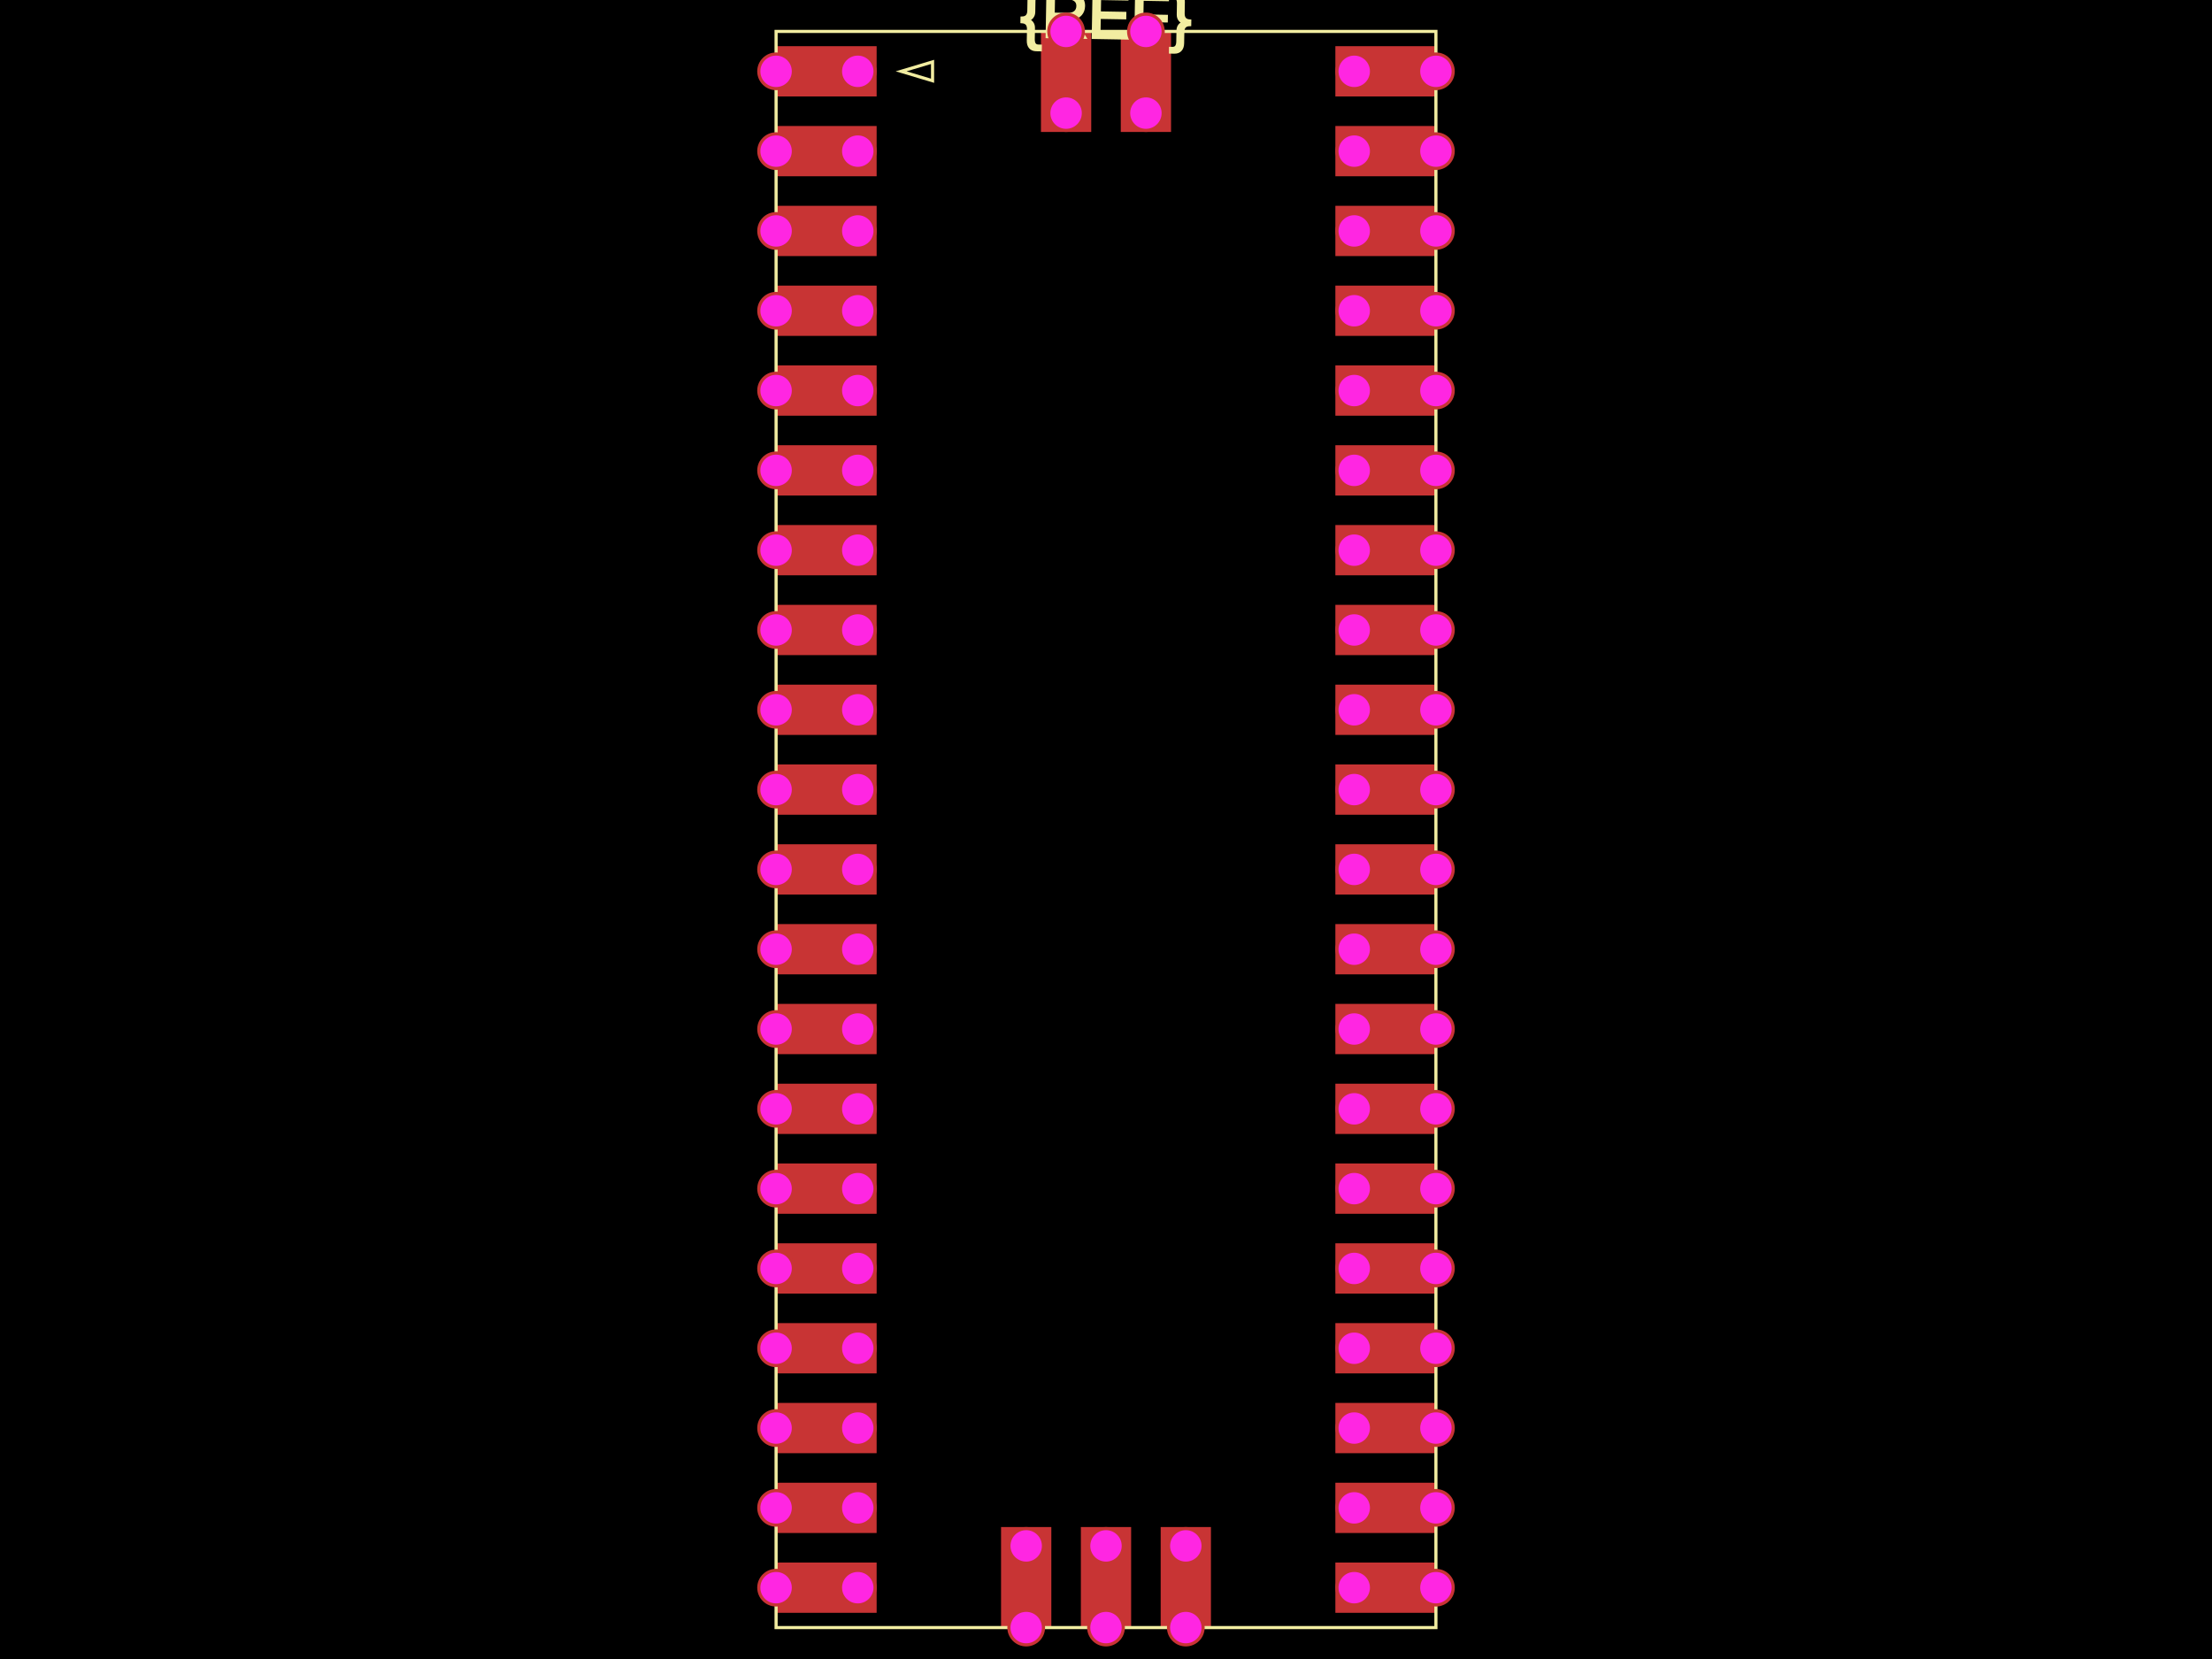
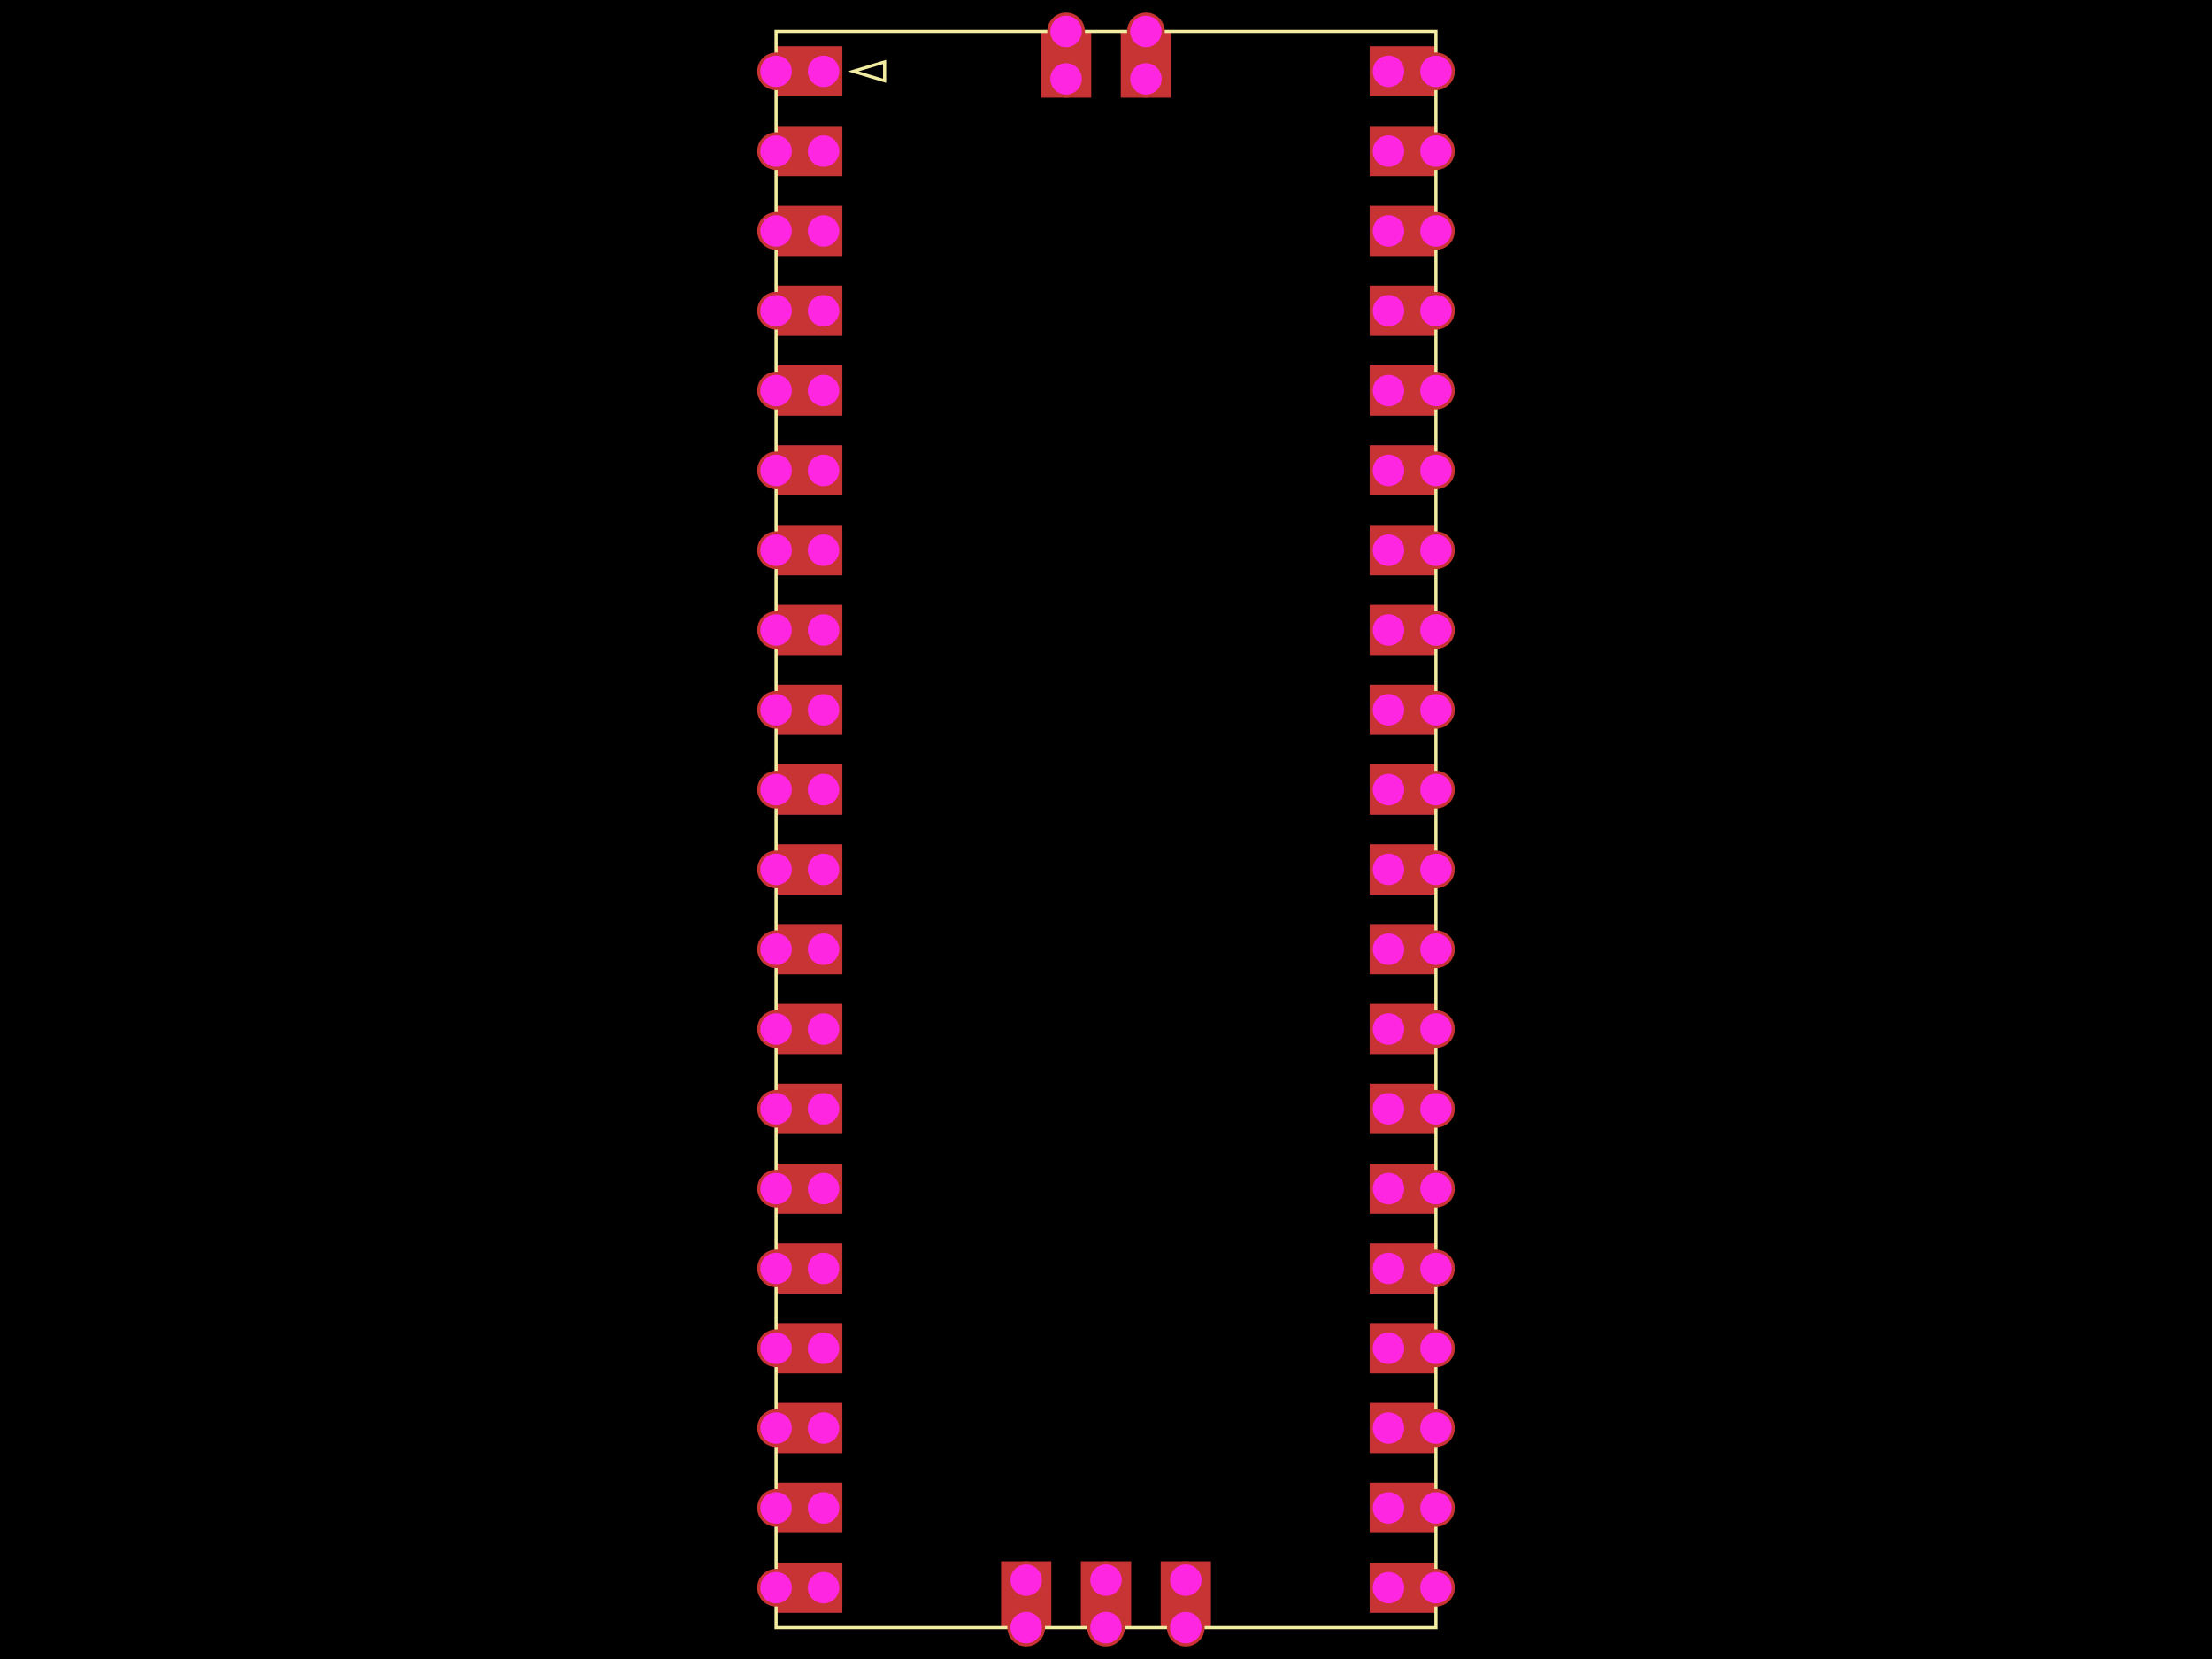
<svg xmlns="http://www.w3.org/2000/svg" width="800" height="600">
  <style>
              .boundary { fill: #000; }
              .pcb-board { fill: none; }
              .pcb-trace { fill: none; }
              .pcb-hole-outer { fill: rgb(200, 52, 52); }
              .pcb-hole-inner { fill: rgb(255, 38, 226); }
              .pcb-pad { }
              .pcb-boundary { fill: none; stroke: #fff; stroke-width: 0.3; }
              .pcb-silkscreen { fill: none; }
              .pcb-silkscreen-top { stroke: #f2eda1; }
              .pcb-silkscreen-bottom { stroke: #f2eda1; }
              .pcb-silkscreen-text { fill: #f2eda1; }
            </style>
  <rect class="boundary" x="0" y="0" width="800" height="600" />
  <rect class="pcb-boundary" x="280.682" y="11.364" width="238.636" height="577.273" />
-   <rect class="pcb-pad" fill="rgb(200, 52, 52)" x="482.955" y="565.114" width="36.364" height="18.182" />
-   <rect class="pcb-pad" fill="rgb(200, 52, 52)" x="482.955" y="536.25" width="36.364" height="18.182" />
-   <rect class="pcb-pad" fill="rgb(200, 52, 52)" x="482.955" y="507.386" width="36.364" height="18.182" />
-   <rect class="pcb-pad" fill="rgb(200, 52, 52)" x="482.955" y="478.523" width="36.364" height="18.182" />
-   <rect class="pcb-pad" fill="rgb(200, 52, 52)" x="482.955" y="449.659" width="36.364" height="18.182" />
-   <rect class="pcb-pad" fill="rgb(200, 52, 52)" x="482.955" y="420.795" width="36.364" height="18.182" />
-   <rect class="pcb-pad" fill="rgb(200, 52, 52)" x="482.955" y="391.932" width="36.364" height="18.182" />
-   <rect class="pcb-pad" fill="rgb(200, 52, 52)" x="482.955" y="363.068" width="36.364" height="18.182" />
-   <rect class="pcb-pad" fill="rgb(200, 52, 52)" x="482.955" y="334.205" width="36.364" height="18.182" />
-   <rect class="pcb-pad" fill="rgb(200, 52, 52)" x="482.955" y="305.341" width="36.364" height="18.182" />
-   <rect class="pcb-pad" fill="rgb(200, 52, 52)" x="482.955" y="276.477" width="36.364" height="18.182" />
-   <rect class="pcb-pad" fill="rgb(200, 52, 52)" x="482.955" y="247.614" width="36.364" height="18.182" />
-   <rect class="pcb-pad" fill="rgb(200, 52, 52)" x="482.955" y="218.75" width="36.364" height="18.182" />
-   <rect class="pcb-pad" fill="rgb(200, 52, 52)" x="482.955" y="189.886" width="36.364" height="18.182" />
-   <rect class="pcb-pad" fill="rgb(200, 52, 52)" x="482.955" y="161.023" width="36.364" height="18.182" />
-   <rect class="pcb-pad" fill="rgb(200, 52, 52)" x="482.955" y="132.159" width="36.364" height="18.182" />
-   <rect class="pcb-pad" fill="rgb(200, 52, 52)" x="482.955" y="103.295" width="36.364" height="18.182" />
-   <rect class="pcb-pad" fill="rgb(200, 52, 52)" x="482.955" y="74.432" width="36.364" height="18.182" />
-   <rect class="pcb-pad" fill="rgb(200, 52, 52)" x="482.955" y="45.568" width="36.364" height="18.182" />
-   <rect class="pcb-pad" fill="rgb(200, 52, 52)" x="482.955" y="16.705" width="36.364" height="18.182" />
-   <rect class="pcb-pad" fill="rgb(200, 52, 52)" x="280.682" y="565.114" width="36.364" height="18.182" />
-   <rect class="pcb-pad" fill="rgb(200, 52, 52)" x="280.682" y="536.25" width="36.364" height="18.182" />
-   <rect class="pcb-pad" fill="rgb(200, 52, 52)" x="280.682" y="507.386" width="36.364" height="18.182" />
-   <rect class="pcb-pad" fill="rgb(200, 52, 52)" x="280.682" y="478.523" width="36.364" height="18.182" />
-   <rect class="pcb-pad" fill="rgb(200, 52, 52)" x="280.682" y="449.659" width="36.364" height="18.182" />
-   <rect class="pcb-pad" fill="rgb(200, 52, 52)" x="280.682" y="420.795" width="36.364" height="18.182" />
-   <rect class="pcb-pad" fill="rgb(200, 52, 52)" x="280.682" y="391.932" width="36.364" height="18.182" />
-   <rect class="pcb-pad" fill="rgb(200, 52, 52)" x="280.682" y="363.068" width="36.364" height="18.182" />
-   <rect class="pcb-pad" fill="rgb(200, 52, 52)" x="280.682" y="334.205" width="36.364" height="18.182" />
-   <rect class="pcb-pad" fill="rgb(200, 52, 52)" x="280.682" y="305.341" width="36.364" height="18.182" />
-   <rect class="pcb-pad" fill="rgb(200, 52, 52)" x="280.682" y="276.477" width="36.364" height="18.182" />
-   <rect class="pcb-pad" fill="rgb(200, 52, 52)" x="280.682" y="247.614" width="36.364" height="18.182" />
-   <rect class="pcb-pad" fill="rgb(200, 52, 52)" x="280.682" y="218.75" width="36.364" height="18.182" />
-   <rect class="pcb-pad" fill="rgb(200, 52, 52)" x="280.682" y="189.886" width="36.364" height="18.182" />
-   <rect class="pcb-pad" fill="rgb(200, 52, 52)" x="280.682" y="161.023" width="36.364" height="18.182" />
-   <rect class="pcb-pad" fill="rgb(200, 52, 52)" x="280.682" y="132.159" width="36.364" height="18.182" />
-   <rect class="pcb-pad" fill="rgb(200, 52, 52)" x="280.682" y="103.295" width="36.364" height="18.182" />
-   <rect class="pcb-pad" fill="rgb(200, 52, 52)" x="280.682" y="74.432" width="36.364" height="18.182" />
-   <rect class="pcb-pad" fill="rgb(200, 52, 52)" x="280.682" y="45.568" width="36.364" height="18.182" />
-   <rect class="pcb-pad" fill="rgb(200, 52, 52)" x="280.682" y="16.705" width="36.364" height="18.182" />
-   <rect class="pcb-pad" fill="rgb(200, 52, 52)" x="376.477" y="11.364" width="18.182" height="36.364" />
-   <rect class="pcb-pad" fill="rgb(200, 52, 52)" x="405.341" y="11.364" width="18.182" height="36.364" />
-   <rect class="pcb-pad" fill="rgb(200, 52, 52)" x="362.045" y="552.273" width="18.182" height="36.364" />
-   <rect class="pcb-pad" fill="rgb(200, 52, 52)" x="390.909" y="552.273" width="18.182" height="36.364" />
-   <rect class="pcb-pad" fill="rgb(200, 52, 52)" x="419.773" y="552.273" width="18.182" height="36.364" />
+   <rect class="pcb-pad" fill="rgb(200, 52, 52)" x="495.341" y="565.114" width="23.977" height="18.182" />
+   <rect class="pcb-pad" fill="rgb(200, 52, 52)" x="495.341" y="536.25" width="23.977" height="18.182" />
+   <rect class="pcb-pad" fill="rgb(200, 52, 52)" x="495.341" y="507.386" width="23.977" height="18.182" />
+   <rect class="pcb-pad" fill="rgb(200, 52, 52)" x="495.341" y="478.523" width="23.977" height="18.182" />
+   <rect class="pcb-pad" fill="rgb(200, 52, 52)" x="495.341" y="449.659" width="23.977" height="18.182" />
+   <rect class="pcb-pad" fill="rgb(200, 52, 52)" x="495.341" y="420.795" width="23.977" height="18.182" />
+   <rect class="pcb-pad" fill="rgb(200, 52, 52)" x="495.341" y="391.932" width="23.977" height="18.182" />
+   <rect class="pcb-pad" fill="rgb(200, 52, 52)" x="495.341" y="363.068" width="23.977" height="18.182" />
+   <rect class="pcb-pad" fill="rgb(200, 52, 52)" x="495.341" y="334.205" width="23.977" height="18.182" />
+   <rect class="pcb-pad" fill="rgb(200, 52, 52)" x="495.341" y="305.341" width="23.977" height="18.182" />
+   <rect class="pcb-pad" fill="rgb(200, 52, 52)" x="495.341" y="276.477" width="23.977" height="18.182" />
+   <rect class="pcb-pad" fill="rgb(200, 52, 52)" x="495.341" y="247.614" width="23.977" height="18.182" />
+   <rect class="pcb-pad" fill="rgb(200, 52, 52)" x="495.341" y="218.75" width="23.977" height="18.182" />
+   <rect class="pcb-pad" fill="rgb(200, 52, 52)" x="495.341" y="189.886" width="23.977" height="18.182" />
+   <rect class="pcb-pad" fill="rgb(200, 52, 52)" x="495.341" y="161.023" width="23.977" height="18.182" />
+   <rect class="pcb-pad" fill="rgb(200, 52, 52)" x="495.341" y="132.159" width="23.977" height="18.182" />
+   <rect class="pcb-pad" fill="rgb(200, 52, 52)" x="495.341" y="103.295" width="23.977" height="18.182" />
+   <rect class="pcb-pad" fill="rgb(200, 52, 52)" x="495.341" y="74.432" width="23.977" height="18.182" />
+   <rect class="pcb-pad" fill="rgb(200, 52, 52)" x="495.341" y="45.568" width="23.977" height="18.182" />
+   <rect class="pcb-pad" fill="rgb(200, 52, 52)" x="495.341" y="16.705" width="23.977" height="18.182" />
+   <rect class="pcb-pad" fill="rgb(200, 52, 52)" x="280.682" y="565.114" width="23.977" height="18.182" />
+   <rect class="pcb-pad" fill="rgb(200, 52, 52)" x="280.682" y="536.25" width="23.977" height="18.182" />
+   <rect class="pcb-pad" fill="rgb(200, 52, 52)" x="280.682" y="507.386" width="23.977" height="18.182" />
+   <rect class="pcb-pad" fill="rgb(200, 52, 52)" x="280.682" y="478.523" width="23.977" height="18.182" />
+   <rect class="pcb-pad" fill="rgb(200, 52, 52)" x="280.682" y="449.659" width="23.977" height="18.182" />
+   <rect class="pcb-pad" fill="rgb(200, 52, 52)" x="280.682" y="420.795" width="23.977" height="18.182" />
+   <rect class="pcb-pad" fill="rgb(200, 52, 52)" x="280.682" y="391.932" width="23.977" height="18.182" />
+   <rect class="pcb-pad" fill="rgb(200, 52, 52)" x="280.682" y="363.068" width="23.977" height="18.182" />
+   <rect class="pcb-pad" fill="rgb(200, 52, 52)" x="280.682" y="334.205" width="23.977" height="18.182" />
+   <rect class="pcb-pad" fill="rgb(200, 52, 52)" x="280.682" y="305.341" width="23.977" height="18.182" />
+   <rect class="pcb-pad" fill="rgb(200, 52, 52)" x="280.682" y="276.477" width="23.977" height="18.182" />
+   <rect class="pcb-pad" fill="rgb(200, 52, 52)" x="280.682" y="247.614" width="23.977" height="18.182" />
+   <rect class="pcb-pad" fill="rgb(200, 52, 52)" x="280.682" y="218.75" width="23.977" height="18.182" />
+   <rect class="pcb-pad" fill="rgb(200, 52, 52)" x="280.682" y="189.886" width="23.977" height="18.182" />
+   <rect class="pcb-pad" fill="rgb(200, 52, 52)" x="280.682" y="161.023" width="23.977" height="18.182" />
+   <rect class="pcb-pad" fill="rgb(200, 52, 52)" x="280.682" y="132.159" width="23.977" height="18.182" />
+   <rect class="pcb-pad" fill="rgb(200, 52, 52)" x="280.682" y="103.295" width="23.977" height="18.182" />
+   <rect class="pcb-pad" fill="rgb(200, 52, 52)" x="280.682" y="74.432" width="23.977" height="18.182" />
+   <rect class="pcb-pad" fill="rgb(200, 52, 52)" x="280.682" y="45.568" width="23.977" height="18.182" />
+   <rect class="pcb-pad" fill="rgb(200, 52, 52)" x="280.682" y="16.705" width="23.977" height="18.182" />
+   <rect class="pcb-pad" fill="rgb(200, 52, 52)" x="376.477" y="11.364" width="18.182" height="23.977" />
+   <rect class="pcb-pad" fill="rgb(200, 52, 52)" x="405.341" y="11.364" width="18.182" height="23.977" />
+   <rect class="pcb-pad" fill="rgb(200, 52, 52)" x="362.045" y="564.659" width="18.182" height="23.977" />
+   <rect class="pcb-pad" fill="rgb(200, 52, 52)" x="390.909" y="564.659" width="18.182" height="23.977" />
+   <rect class="pcb-pad" fill="rgb(200, 52, 52)" x="419.773" y="564.659" width="18.182" height="23.977" />
  <path class="pcb-silkscreen pcb-silkscreen-top" d="M 280.682 11.364 L 519.318 11.364 L 519.318 588.636 L 280.682 588.636 L 280.682 11.364 Z" stroke-width="1.136" data-pcb-component-id="1" data-pcb-silkscreen-path-id="pcb_silkscreen_path_1" />
-   <path class="pcb-silkscreen pcb-silkscreen-top" d="M 325.909 25.795 L 337.273 22.386 L 337.273 29.205 L 325.909 25.795 Z" stroke-width="1.136" data-pcb-component-id="2" data-pcb-silkscreen-path-id="pcb_silkscreen_triangle_1" />
-   <text x="0" y="0" font-family="Arial, sans-serif" font-size="23.091" text-anchor="middle" dominant-baseline="central" transform="matrix(0.9998477,0.01745241,-0.01745241,0.9998477,400,5.681818)" class="pcb-silkscreen-text pcb-silkscreen-top" data-pcb-silkscreen-text-id="pcb_component_1">{REF}</text>
+   <path class="pcb-silkscreen pcb-silkscreen-top" d="M 308.568 25.795 L 319.932 22.386 L 319.932 29.205 L 308.568 25.795 Z" stroke-width="1.136" data-pcb-component-id="2" data-pcb-silkscreen-path-id="pcb_silkscreen_triangle_1" />
+   <text x="0" y="0" font-family="Arial, sans-serif" font-size="23.091" text-anchor="middle" dominant-baseline="central" transform="matrix(0.9998477,0.01745241,-0.01745241,0.9998477,400,-20.70707)" class="pcb-silkscreen-text pcb-silkscreen-top" data-pcb-silkscreen-text-id="pcb_component_1">{REF}</text>
  <g>
    <circle class="pcb-hole-outer" cx="519.318" cy="574.205" r="6.818" />
    <circle class="pcb-hole-inner" cx="519.318" cy="574.205" r="5.682" />
  </g>
  <g>
-     <circle class="pcb-hole-outer" cx="489.773" cy="574.205" r="6.818" />
-     <circle class="pcb-hole-inner" cx="489.773" cy="574.205" r="5.682" />
+     <circle class="pcb-hole-outer" cx="502.159" cy="574.205" r="6.818" />
+     <circle class="pcb-hole-inner" cx="502.159" cy="574.205" r="5.682" />
  </g>
  <g>
    <circle class="pcb-hole-outer" cx="519.318" cy="545.341" r="6.818" />
    <circle class="pcb-hole-inner" cx="519.318" cy="545.341" r="5.682" />
  </g>
  <g>
-     <circle class="pcb-hole-outer" cx="489.773" cy="545.341" r="6.818" />
-     <circle class="pcb-hole-inner" cx="489.773" cy="545.341" r="5.682" />
+     <circle class="pcb-hole-outer" cx="502.159" cy="545.341" r="6.818" />
+     <circle class="pcb-hole-inner" cx="502.159" cy="545.341" r="5.682" />
  </g>
  <g>
    <circle class="pcb-hole-outer" cx="519.318" cy="516.477" r="6.818" />
    <circle class="pcb-hole-inner" cx="519.318" cy="516.477" r="5.682" />
  </g>
  <g>
-     <circle class="pcb-hole-outer" cx="489.773" cy="516.477" r="6.818" />
-     <circle class="pcb-hole-inner" cx="489.773" cy="516.477" r="5.682" />
+     <circle class="pcb-hole-outer" cx="502.159" cy="516.477" r="6.818" />
+     <circle class="pcb-hole-inner" cx="502.159" cy="516.477" r="5.682" />
  </g>
  <g>
    <circle class="pcb-hole-outer" cx="519.318" cy="487.614" r="6.818" />
    <circle class="pcb-hole-inner" cx="519.318" cy="487.614" r="5.682" />
  </g>
  <g>
-     <circle class="pcb-hole-outer" cx="489.773" cy="487.614" r="6.818" />
-     <circle class="pcb-hole-inner" cx="489.773" cy="487.614" r="5.682" />
+     <circle class="pcb-hole-outer" cx="502.159" cy="487.614" r="6.818" />
+     <circle class="pcb-hole-inner" cx="502.159" cy="487.614" r="5.682" />
  </g>
  <g>
    <circle class="pcb-hole-outer" cx="519.318" cy="458.75" r="6.818" />
    <circle class="pcb-hole-inner" cx="519.318" cy="458.75" r="5.682" />
  </g>
  <g>
-     <circle class="pcb-hole-outer" cx="489.773" cy="458.75" r="6.818" />
-     <circle class="pcb-hole-inner" cx="489.773" cy="458.75" r="5.682" />
+     <circle class="pcb-hole-outer" cx="502.159" cy="458.75" r="6.818" />
+     <circle class="pcb-hole-inner" cx="502.159" cy="458.75" r="5.682" />
  </g>
  <g>
    <circle class="pcb-hole-outer" cx="519.318" cy="429.886" r="6.818" />
    <circle class="pcb-hole-inner" cx="519.318" cy="429.886" r="5.682" />
  </g>
  <g>
-     <circle class="pcb-hole-outer" cx="489.773" cy="429.886" r="6.818" />
-     <circle class="pcb-hole-inner" cx="489.773" cy="429.886" r="5.682" />
+     <circle class="pcb-hole-outer" cx="502.159" cy="429.886" r="6.818" />
+     <circle class="pcb-hole-inner" cx="502.159" cy="429.886" r="5.682" />
  </g>
  <g>
    <circle class="pcb-hole-outer" cx="519.318" cy="401.023" r="6.818" />
    <circle class="pcb-hole-inner" cx="519.318" cy="401.023" r="5.682" />
  </g>
  <g>
-     <circle class="pcb-hole-outer" cx="489.773" cy="401.023" r="6.818" />
-     <circle class="pcb-hole-inner" cx="489.773" cy="401.023" r="5.682" />
+     <circle class="pcb-hole-outer" cx="502.159" cy="401.023" r="6.818" />
+     <circle class="pcb-hole-inner" cx="502.159" cy="401.023" r="5.682" />
  </g>
  <g>
    <circle class="pcb-hole-outer" cx="519.318" cy="372.159" r="6.818" />
    <circle class="pcb-hole-inner" cx="519.318" cy="372.159" r="5.682" />
  </g>
  <g>
-     <circle class="pcb-hole-outer" cx="489.773" cy="372.159" r="6.818" />
-     <circle class="pcb-hole-inner" cx="489.773" cy="372.159" r="5.682" />
+     <circle class="pcb-hole-outer" cx="502.159" cy="372.159" r="6.818" />
+     <circle class="pcb-hole-inner" cx="502.159" cy="372.159" r="5.682" />
  </g>
  <g>
    <circle class="pcb-hole-outer" cx="519.318" cy="343.295" r="6.818" />
    <circle class="pcb-hole-inner" cx="519.318" cy="343.295" r="5.682" />
  </g>
  <g>
-     <circle class="pcb-hole-outer" cx="489.773" cy="343.295" r="6.818" />
-     <circle class="pcb-hole-inner" cx="489.773" cy="343.295" r="5.682" />
+     <circle class="pcb-hole-outer" cx="502.159" cy="343.295" r="6.818" />
+     <circle class="pcb-hole-inner" cx="502.159" cy="343.295" r="5.682" />
  </g>
  <g>
    <circle class="pcb-hole-outer" cx="519.318" cy="314.432" r="6.818" />
    <circle class="pcb-hole-inner" cx="519.318" cy="314.432" r="5.682" />
  </g>
  <g>
-     <circle class="pcb-hole-outer" cx="489.773" cy="314.432" r="6.818" />
-     <circle class="pcb-hole-inner" cx="489.773" cy="314.432" r="5.682" />
+     <circle class="pcb-hole-outer" cx="502.159" cy="314.432" r="6.818" />
+     <circle class="pcb-hole-inner" cx="502.159" cy="314.432" r="5.682" />
  </g>
  <g>
    <circle class="pcb-hole-outer" cx="519.318" cy="285.568" r="6.818" />
    <circle class="pcb-hole-inner" cx="519.318" cy="285.568" r="5.682" />
  </g>
  <g>
-     <circle class="pcb-hole-outer" cx="489.773" cy="285.568" r="6.818" />
-     <circle class="pcb-hole-inner" cx="489.773" cy="285.568" r="5.682" />
+     <circle class="pcb-hole-outer" cx="502.159" cy="285.568" r="6.818" />
+     <circle class="pcb-hole-inner" cx="502.159" cy="285.568" r="5.682" />
  </g>
  <g>
    <circle class="pcb-hole-outer" cx="519.318" cy="256.705" r="6.818" />
    <circle class="pcb-hole-inner" cx="519.318" cy="256.705" r="5.682" />
  </g>
  <g>
-     <circle class="pcb-hole-outer" cx="489.773" cy="256.705" r="6.818" />
-     <circle class="pcb-hole-inner" cx="489.773" cy="256.705" r="5.682" />
+     <circle class="pcb-hole-outer" cx="502.159" cy="256.705" r="6.818" />
+     <circle class="pcb-hole-inner" cx="502.159" cy="256.705" r="5.682" />
  </g>
  <g>
    <circle class="pcb-hole-outer" cx="519.318" cy="227.841" r="6.818" />
    <circle class="pcb-hole-inner" cx="519.318" cy="227.841" r="5.682" />
  </g>
  <g>
-     <circle class="pcb-hole-outer" cx="489.773" cy="227.841" r="6.818" />
-     <circle class="pcb-hole-inner" cx="489.773" cy="227.841" r="5.682" />
+     <circle class="pcb-hole-outer" cx="502.159" cy="227.841" r="6.818" />
+     <circle class="pcb-hole-inner" cx="502.159" cy="227.841" r="5.682" />
  </g>
  <g>
    <circle class="pcb-hole-outer" cx="519.318" cy="198.977" r="6.818" />
    <circle class="pcb-hole-inner" cx="519.318" cy="198.977" r="5.682" />
  </g>
  <g>
-     <circle class="pcb-hole-outer" cx="489.773" cy="198.977" r="6.818" />
-     <circle class="pcb-hole-inner" cx="489.773" cy="198.977" r="5.682" />
+     <circle class="pcb-hole-outer" cx="502.159" cy="198.977" r="6.818" />
+     <circle class="pcb-hole-inner" cx="502.159" cy="198.977" r="5.682" />
  </g>
  <g>
    <circle class="pcb-hole-outer" cx="519.318" cy="170.114" r="6.818" />
    <circle class="pcb-hole-inner" cx="519.318" cy="170.114" r="5.682" />
  </g>
  <g>
-     <circle class="pcb-hole-outer" cx="489.773" cy="170.114" r="6.818" />
-     <circle class="pcb-hole-inner" cx="489.773" cy="170.114" r="5.682" />
+     <circle class="pcb-hole-outer" cx="502.159" cy="170.114" r="6.818" />
+     <circle class="pcb-hole-inner" cx="502.159" cy="170.114" r="5.682" />
  </g>
  <g>
    <circle class="pcb-hole-outer" cx="519.318" cy="141.25" r="6.818" />
    <circle class="pcb-hole-inner" cx="519.318" cy="141.25" r="5.682" />
  </g>
  <g>
-     <circle class="pcb-hole-outer" cx="489.773" cy="141.25" r="6.818" />
-     <circle class="pcb-hole-inner" cx="489.773" cy="141.25" r="5.682" />
+     <circle class="pcb-hole-outer" cx="502.159" cy="141.25" r="6.818" />
+     <circle class="pcb-hole-inner" cx="502.159" cy="141.25" r="5.682" />
  </g>
  <g>
    <circle class="pcb-hole-outer" cx="519.318" cy="112.386" r="6.818" />
    <circle class="pcb-hole-inner" cx="519.318" cy="112.386" r="5.682" />
  </g>
  <g>
-     <circle class="pcb-hole-outer" cx="489.773" cy="112.386" r="6.818" />
-     <circle class="pcb-hole-inner" cx="489.773" cy="112.386" r="5.682" />
+     <circle class="pcb-hole-outer" cx="502.159" cy="112.386" r="6.818" />
+     <circle class="pcb-hole-inner" cx="502.159" cy="112.386" r="5.682" />
  </g>
  <g>
    <circle class="pcb-hole-outer" cx="519.318" cy="83.523" r="6.818" />
    <circle class="pcb-hole-inner" cx="519.318" cy="83.523" r="5.682" />
  </g>
  <g>
-     <circle class="pcb-hole-outer" cx="489.773" cy="83.523" r="6.818" />
-     <circle class="pcb-hole-inner" cx="489.773" cy="83.523" r="5.682" />
+     <circle class="pcb-hole-outer" cx="502.159" cy="83.523" r="6.818" />
+     <circle class="pcb-hole-inner" cx="502.159" cy="83.523" r="5.682" />
  </g>
  <g>
    <circle class="pcb-hole-outer" cx="519.318" cy="54.659" r="6.818" />
    <circle class="pcb-hole-inner" cx="519.318" cy="54.659" r="5.682" />
  </g>
  <g>
-     <circle class="pcb-hole-outer" cx="489.773" cy="54.659" r="6.818" />
-     <circle class="pcb-hole-inner" cx="489.773" cy="54.659" r="5.682" />
+     <circle class="pcb-hole-outer" cx="502.159" cy="54.659" r="6.818" />
+     <circle class="pcb-hole-inner" cx="502.159" cy="54.659" r="5.682" />
  </g>
  <g>
    <circle class="pcb-hole-outer" cx="519.318" cy="25.795" r="6.818" />
    <circle class="pcb-hole-inner" cx="519.318" cy="25.795" r="5.682" />
  </g>
  <g>
-     <circle class="pcb-hole-outer" cx="489.773" cy="25.795" r="6.818" />
-     <circle class="pcb-hole-inner" cx="489.773" cy="25.795" r="5.682" />
+     <circle class="pcb-hole-outer" cx="502.159" cy="25.795" r="6.818" />
+     <circle class="pcb-hole-inner" cx="502.159" cy="25.795" r="5.682" />
  </g>
  <g>
    <circle class="pcb-hole-outer" cx="280.682" cy="574.205" r="6.818" />
    <circle class="pcb-hole-inner" cx="280.682" cy="574.205" r="5.682" />
  </g>
  <g>
-     <circle class="pcb-hole-outer" cx="310.227" cy="574.205" r="6.818" />
-     <circle class="pcb-hole-inner" cx="310.227" cy="574.205" r="5.682" />
+     <circle class="pcb-hole-outer" cx="297.841" cy="574.205" r="6.818" />
+     <circle class="pcb-hole-inner" cx="297.841" cy="574.205" r="5.682" />
  </g>
  <g>
    <circle class="pcb-hole-outer" cx="280.682" cy="545.341" r="6.818" />
    <circle class="pcb-hole-inner" cx="280.682" cy="545.341" r="5.682" />
  </g>
  <g>
-     <circle class="pcb-hole-outer" cx="310.227" cy="545.341" r="6.818" />
-     <circle class="pcb-hole-inner" cx="310.227" cy="545.341" r="5.682" />
+     <circle class="pcb-hole-outer" cx="297.841" cy="545.341" r="6.818" />
+     <circle class="pcb-hole-inner" cx="297.841" cy="545.341" r="5.682" />
  </g>
  <g>
    <circle class="pcb-hole-outer" cx="280.682" cy="516.477" r="6.818" />
    <circle class="pcb-hole-inner" cx="280.682" cy="516.477" r="5.682" />
  </g>
  <g>
-     <circle class="pcb-hole-outer" cx="310.227" cy="516.477" r="6.818" />
-     <circle class="pcb-hole-inner" cx="310.227" cy="516.477" r="5.682" />
+     <circle class="pcb-hole-outer" cx="297.841" cy="516.477" r="6.818" />
+     <circle class="pcb-hole-inner" cx="297.841" cy="516.477" r="5.682" />
  </g>
  <g>
    <circle class="pcb-hole-outer" cx="280.682" cy="487.614" r="6.818" />
    <circle class="pcb-hole-inner" cx="280.682" cy="487.614" r="5.682" />
  </g>
  <g>
-     <circle class="pcb-hole-outer" cx="310.227" cy="487.614" r="6.818" />
-     <circle class="pcb-hole-inner" cx="310.227" cy="487.614" r="5.682" />
+     <circle class="pcb-hole-outer" cx="297.841" cy="487.614" r="6.818" />
+     <circle class="pcb-hole-inner" cx="297.841" cy="487.614" r="5.682" />
  </g>
  <g>
    <circle class="pcb-hole-outer" cx="280.682" cy="458.75" r="6.818" />
    <circle class="pcb-hole-inner" cx="280.682" cy="458.75" r="5.682" />
  </g>
  <g>
-     <circle class="pcb-hole-outer" cx="310.227" cy="458.75" r="6.818" />
-     <circle class="pcb-hole-inner" cx="310.227" cy="458.75" r="5.682" />
+     <circle class="pcb-hole-outer" cx="297.841" cy="458.75" r="6.818" />
+     <circle class="pcb-hole-inner" cx="297.841" cy="458.75" r="5.682" />
  </g>
  <g>
    <circle class="pcb-hole-outer" cx="280.682" cy="429.886" r="6.818" />
    <circle class="pcb-hole-inner" cx="280.682" cy="429.886" r="5.682" />
  </g>
  <g>
-     <circle class="pcb-hole-outer" cx="310.227" cy="429.886" r="6.818" />
-     <circle class="pcb-hole-inner" cx="310.227" cy="429.886" r="5.682" />
+     <circle class="pcb-hole-outer" cx="297.841" cy="429.886" r="6.818" />
+     <circle class="pcb-hole-inner" cx="297.841" cy="429.886" r="5.682" />
  </g>
  <g>
    <circle class="pcb-hole-outer" cx="280.682" cy="401.023" r="6.818" />
    <circle class="pcb-hole-inner" cx="280.682" cy="401.023" r="5.682" />
  </g>
  <g>
-     <circle class="pcb-hole-outer" cx="310.227" cy="401.023" r="6.818" />
-     <circle class="pcb-hole-inner" cx="310.227" cy="401.023" r="5.682" />
+     <circle class="pcb-hole-outer" cx="297.841" cy="401.023" r="6.818" />
+     <circle class="pcb-hole-inner" cx="297.841" cy="401.023" r="5.682" />
  </g>
  <g>
    <circle class="pcb-hole-outer" cx="280.682" cy="372.159" r="6.818" />
    <circle class="pcb-hole-inner" cx="280.682" cy="372.159" r="5.682" />
  </g>
  <g>
-     <circle class="pcb-hole-outer" cx="310.227" cy="372.159" r="6.818" />
-     <circle class="pcb-hole-inner" cx="310.227" cy="372.159" r="5.682" />
+     <circle class="pcb-hole-outer" cx="297.841" cy="372.159" r="6.818" />
+     <circle class="pcb-hole-inner" cx="297.841" cy="372.159" r="5.682" />
  </g>
  <g>
    <circle class="pcb-hole-outer" cx="280.682" cy="343.295" r="6.818" />
    <circle class="pcb-hole-inner" cx="280.682" cy="343.295" r="5.682" />
  </g>
  <g>
-     <circle class="pcb-hole-outer" cx="310.227" cy="343.295" r="6.818" />
-     <circle class="pcb-hole-inner" cx="310.227" cy="343.295" r="5.682" />
+     <circle class="pcb-hole-outer" cx="297.841" cy="343.295" r="6.818" />
+     <circle class="pcb-hole-inner" cx="297.841" cy="343.295" r="5.682" />
  </g>
  <g>
    <circle class="pcb-hole-outer" cx="280.682" cy="314.432" r="6.818" />
    <circle class="pcb-hole-inner" cx="280.682" cy="314.432" r="5.682" />
  </g>
  <g>
-     <circle class="pcb-hole-outer" cx="310.227" cy="314.432" r="6.818" />
-     <circle class="pcb-hole-inner" cx="310.227" cy="314.432" r="5.682" />
+     <circle class="pcb-hole-outer" cx="297.841" cy="314.432" r="6.818" />
+     <circle class="pcb-hole-inner" cx="297.841" cy="314.432" r="5.682" />
  </g>
  <g>
    <circle class="pcb-hole-outer" cx="280.682" cy="285.568" r="6.818" />
    <circle class="pcb-hole-inner" cx="280.682" cy="285.568" r="5.682" />
  </g>
  <g>
-     <circle class="pcb-hole-outer" cx="310.227" cy="285.568" r="6.818" />
-     <circle class="pcb-hole-inner" cx="310.227" cy="285.568" r="5.682" />
+     <circle class="pcb-hole-outer" cx="297.841" cy="285.568" r="6.818" />
+     <circle class="pcb-hole-inner" cx="297.841" cy="285.568" r="5.682" />
  </g>
  <g>
    <circle class="pcb-hole-outer" cx="280.682" cy="256.705" r="6.818" />
    <circle class="pcb-hole-inner" cx="280.682" cy="256.705" r="5.682" />
  </g>
  <g>
-     <circle class="pcb-hole-outer" cx="310.227" cy="256.705" r="6.818" />
-     <circle class="pcb-hole-inner" cx="310.227" cy="256.705" r="5.682" />
+     <circle class="pcb-hole-outer" cx="297.841" cy="256.705" r="6.818" />
+     <circle class="pcb-hole-inner" cx="297.841" cy="256.705" r="5.682" />
  </g>
  <g>
    <circle class="pcb-hole-outer" cx="280.682" cy="227.841" r="6.818" />
    <circle class="pcb-hole-inner" cx="280.682" cy="227.841" r="5.682" />
  </g>
  <g>
-     <circle class="pcb-hole-outer" cx="310.227" cy="227.841" r="6.818" />
-     <circle class="pcb-hole-inner" cx="310.227" cy="227.841" r="5.682" />
+     <circle class="pcb-hole-outer" cx="297.841" cy="227.841" r="6.818" />
+     <circle class="pcb-hole-inner" cx="297.841" cy="227.841" r="5.682" />
  </g>
  <g>
    <circle class="pcb-hole-outer" cx="280.682" cy="198.977" r="6.818" />
    <circle class="pcb-hole-inner" cx="280.682" cy="198.977" r="5.682" />
  </g>
  <g>
-     <circle class="pcb-hole-outer" cx="310.227" cy="198.977" r="6.818" />
-     <circle class="pcb-hole-inner" cx="310.227" cy="198.977" r="5.682" />
+     <circle class="pcb-hole-outer" cx="297.841" cy="198.977" r="6.818" />
+     <circle class="pcb-hole-inner" cx="297.841" cy="198.977" r="5.682" />
  </g>
  <g>
    <circle class="pcb-hole-outer" cx="280.682" cy="170.114" r="6.818" />
    <circle class="pcb-hole-inner" cx="280.682" cy="170.114" r="5.682" />
  </g>
  <g>
-     <circle class="pcb-hole-outer" cx="310.227" cy="170.114" r="6.818" />
-     <circle class="pcb-hole-inner" cx="310.227" cy="170.114" r="5.682" />
+     <circle class="pcb-hole-outer" cx="297.841" cy="170.114" r="6.818" />
+     <circle class="pcb-hole-inner" cx="297.841" cy="170.114" r="5.682" />
  </g>
  <g>
    <circle class="pcb-hole-outer" cx="280.682" cy="141.25" r="6.818" />
    <circle class="pcb-hole-inner" cx="280.682" cy="141.25" r="5.682" />
  </g>
  <g>
-     <circle class="pcb-hole-outer" cx="310.227" cy="141.25" r="6.818" />
-     <circle class="pcb-hole-inner" cx="310.227" cy="141.25" r="5.682" />
+     <circle class="pcb-hole-outer" cx="297.841" cy="141.25" r="6.818" />
+     <circle class="pcb-hole-inner" cx="297.841" cy="141.25" r="5.682" />
  </g>
  <g>
    <circle class="pcb-hole-outer" cx="280.682" cy="112.386" r="6.818" />
    <circle class="pcb-hole-inner" cx="280.682" cy="112.386" r="5.682" />
  </g>
  <g>
-     <circle class="pcb-hole-outer" cx="310.227" cy="112.386" r="6.818" />
-     <circle class="pcb-hole-inner" cx="310.227" cy="112.386" r="5.682" />
+     <circle class="pcb-hole-outer" cx="297.841" cy="112.386" r="6.818" />
+     <circle class="pcb-hole-inner" cx="297.841" cy="112.386" r="5.682" />
  </g>
  <g>
    <circle class="pcb-hole-outer" cx="280.682" cy="83.523" r="6.818" />
    <circle class="pcb-hole-inner" cx="280.682" cy="83.523" r="5.682" />
  </g>
  <g>
-     <circle class="pcb-hole-outer" cx="310.227" cy="83.523" r="6.818" />
-     <circle class="pcb-hole-inner" cx="310.227" cy="83.523" r="5.682" />
+     <circle class="pcb-hole-outer" cx="297.841" cy="83.523" r="6.818" />
+     <circle class="pcb-hole-inner" cx="297.841" cy="83.523" r="5.682" />
  </g>
  <g>
    <circle class="pcb-hole-outer" cx="280.682" cy="54.659" r="6.818" />
    <circle class="pcb-hole-inner" cx="280.682" cy="54.659" r="5.682" />
  </g>
  <g>
-     <circle class="pcb-hole-outer" cx="310.227" cy="54.659" r="6.818" />
-     <circle class="pcb-hole-inner" cx="310.227" cy="54.659" r="5.682" />
+     <circle class="pcb-hole-outer" cx="297.841" cy="54.659" r="6.818" />
+     <circle class="pcb-hole-inner" cx="297.841" cy="54.659" r="5.682" />
  </g>
  <g>
    <circle class="pcb-hole-outer" cx="280.682" cy="25.795" r="6.818" />
    <circle class="pcb-hole-inner" cx="280.682" cy="25.795" r="5.682" />
  </g>
  <g>
-     <circle class="pcb-hole-outer" cx="310.227" cy="25.795" r="6.818" />
-     <circle class="pcb-hole-inner" cx="310.227" cy="25.795" r="5.682" />
+     <circle class="pcb-hole-outer" cx="297.841" cy="25.795" r="6.818" />
+     <circle class="pcb-hole-inner" cx="297.841" cy="25.795" r="5.682" />
  </g>
  <g>
    <circle class="pcb-hole-outer" cx="385.568" cy="11.364" r="6.818" />
    <circle class="pcb-hole-inner" cx="385.568" cy="11.364" r="5.682" />
  </g>
  <g>
-     <circle class="pcb-hole-outer" cx="385.568" cy="40.909" r="6.818" />
-     <circle class="pcb-hole-inner" cx="385.568" cy="40.909" r="5.682" />
+     <circle class="pcb-hole-outer" cx="385.568" cy="28.523" r="6.818" />
+     <circle class="pcb-hole-inner" cx="385.568" cy="28.523" r="5.682" />
  </g>
  <g>
    <circle class="pcb-hole-outer" cx="414.432" cy="11.364" r="6.818" />
    <circle class="pcb-hole-inner" cx="414.432" cy="11.364" r="5.682" />
  </g>
  <g>
-     <circle class="pcb-hole-outer" cx="414.432" cy="40.909" r="6.818" />
-     <circle class="pcb-hole-inner" cx="414.432" cy="40.909" r="5.682" />
+     <circle class="pcb-hole-outer" cx="414.432" cy="28.523" r="6.818" />
+     <circle class="pcb-hole-inner" cx="414.432" cy="28.523" r="5.682" />
  </g>
  <g>
    <circle class="pcb-hole-outer" cx="371.136" cy="588.636" r="6.818" />
    <circle class="pcb-hole-inner" cx="371.136" cy="588.636" r="5.682" />
  </g>
  <g>
-     <circle class="pcb-hole-outer" cx="371.136" cy="559.091" r="6.818" />
-     <circle class="pcb-hole-inner" cx="371.136" cy="559.091" r="5.682" />
+     <circle class="pcb-hole-outer" cx="371.136" cy="571.477" r="6.818" />
+     <circle class="pcb-hole-inner" cx="371.136" cy="571.477" r="5.682" />
  </g>
  <g>
    <circle class="pcb-hole-outer" cx="400" cy="588.636" r="6.818" />
    <circle class="pcb-hole-inner" cx="400" cy="588.636" r="5.682" />
  </g>
  <g>
-     <circle class="pcb-hole-outer" cx="400" cy="559.091" r="6.818" />
-     <circle class="pcb-hole-inner" cx="400" cy="559.091" r="5.682" />
+     <circle class="pcb-hole-outer" cx="400" cy="571.477" r="6.818" />
+     <circle class="pcb-hole-inner" cx="400" cy="571.477" r="5.682" />
  </g>
  <g>
    <circle class="pcb-hole-outer" cx="428.864" cy="588.636" r="6.818" />
    <circle class="pcb-hole-inner" cx="428.864" cy="588.636" r="5.682" />
  </g>
  <g>
-     <circle class="pcb-hole-outer" cx="428.864" cy="559.091" r="6.818" />
-     <circle class="pcb-hole-inner" cx="428.864" cy="559.091" r="5.682" />
+     <circle class="pcb-hole-outer" cx="428.864" cy="571.477" r="6.818" />
+     <circle class="pcb-hole-inner" cx="428.864" cy="571.477" r="5.682" />
  </g>
</svg>
